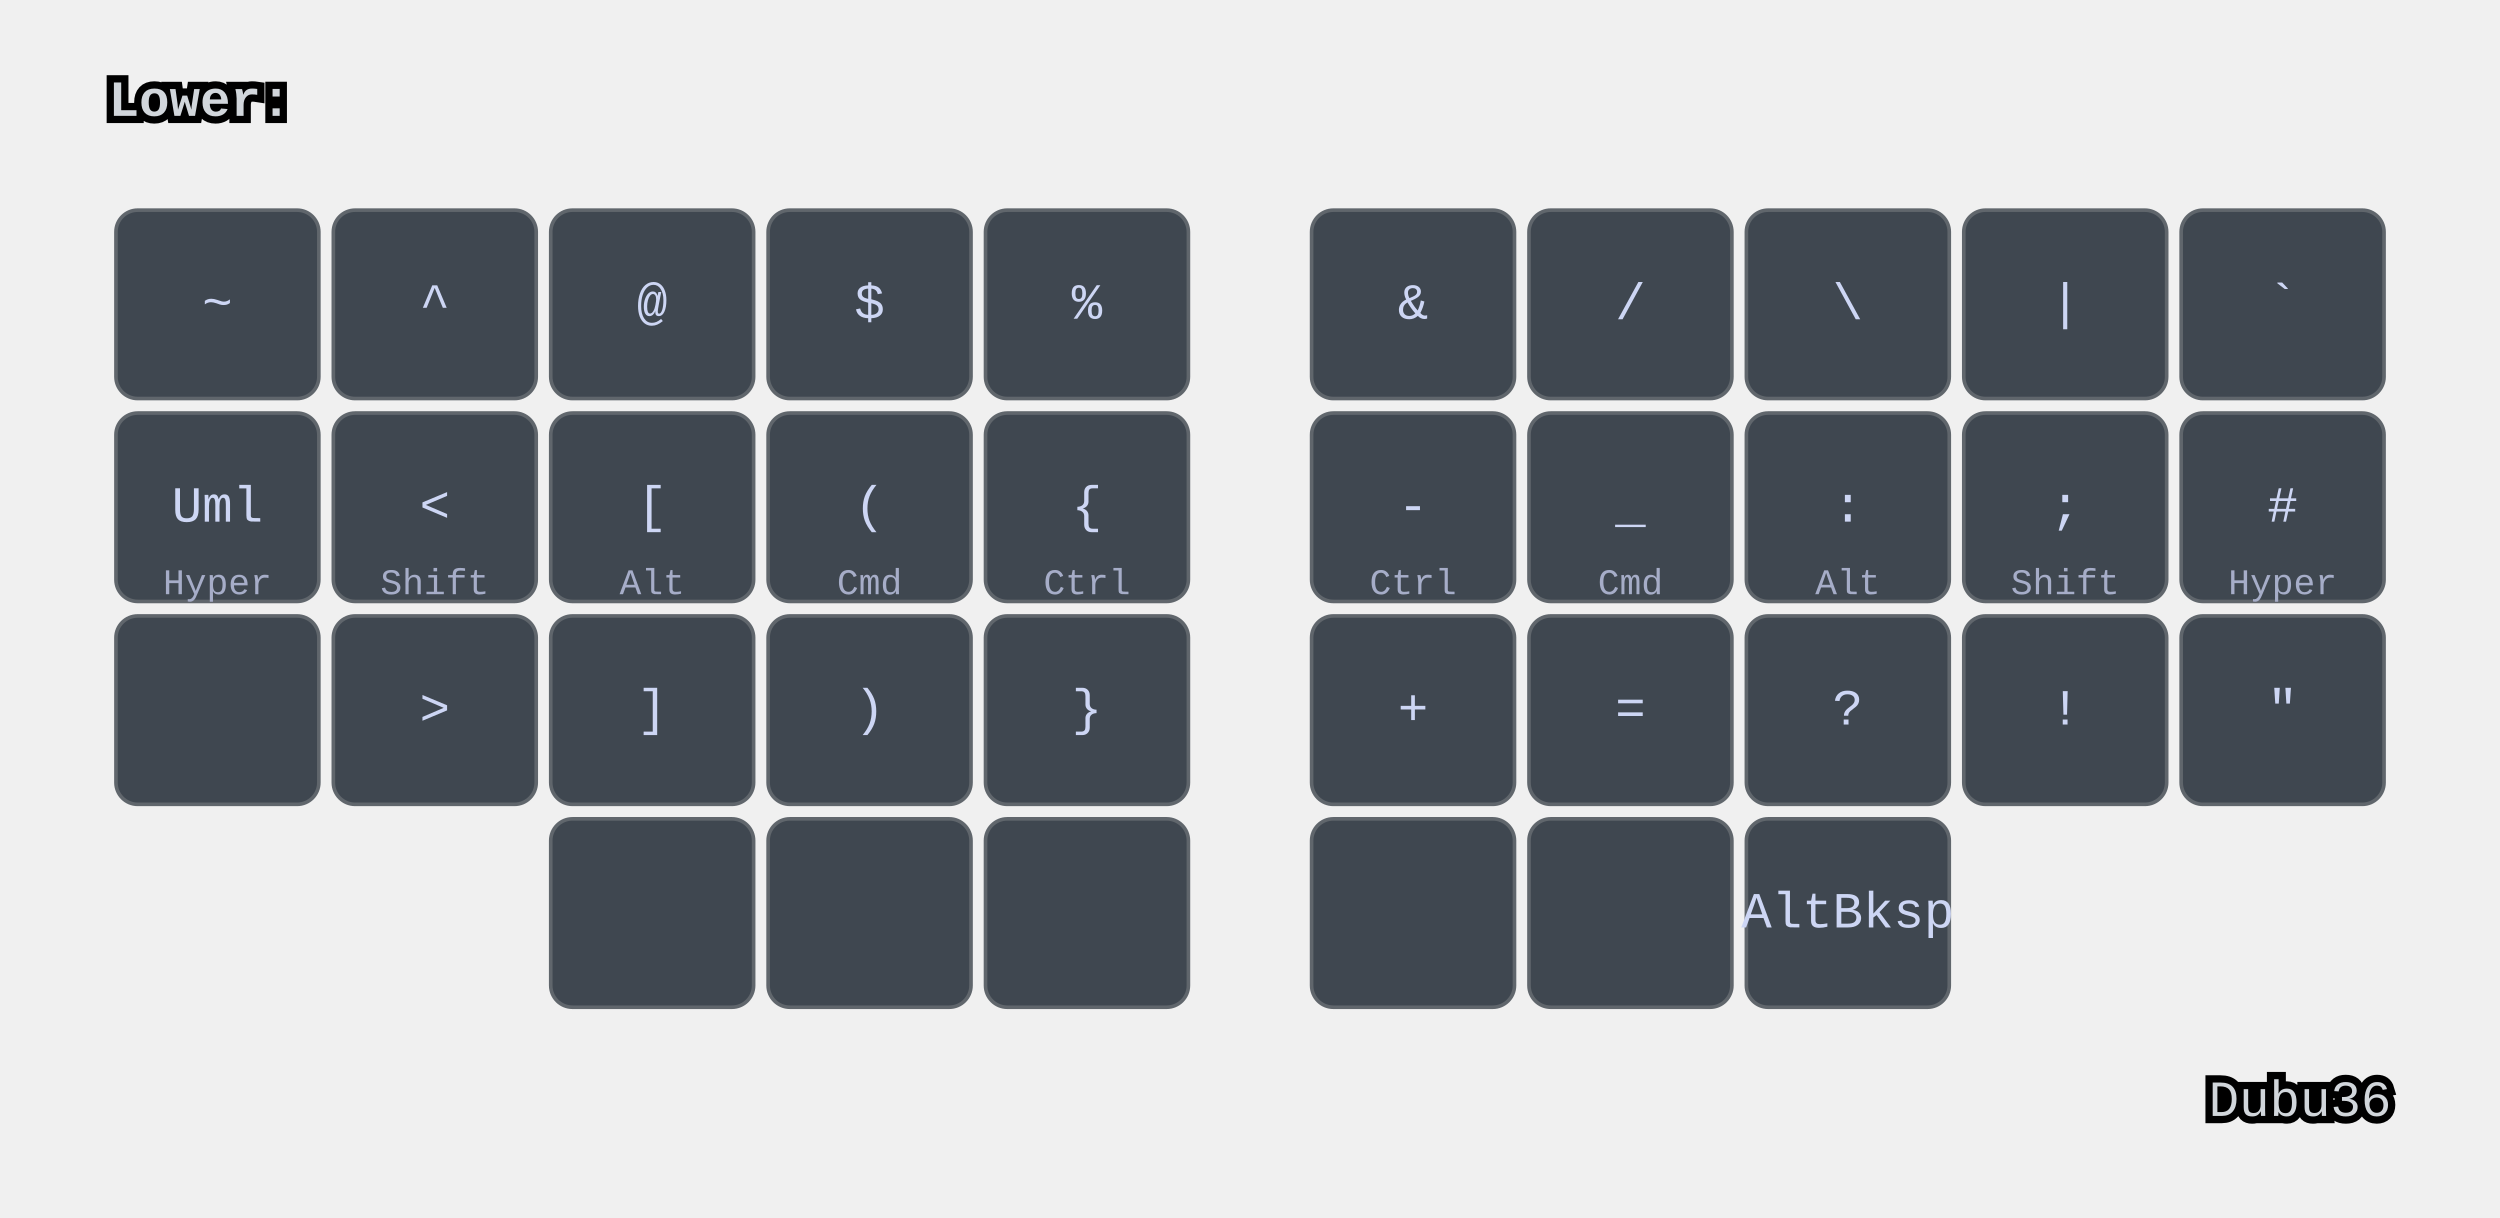
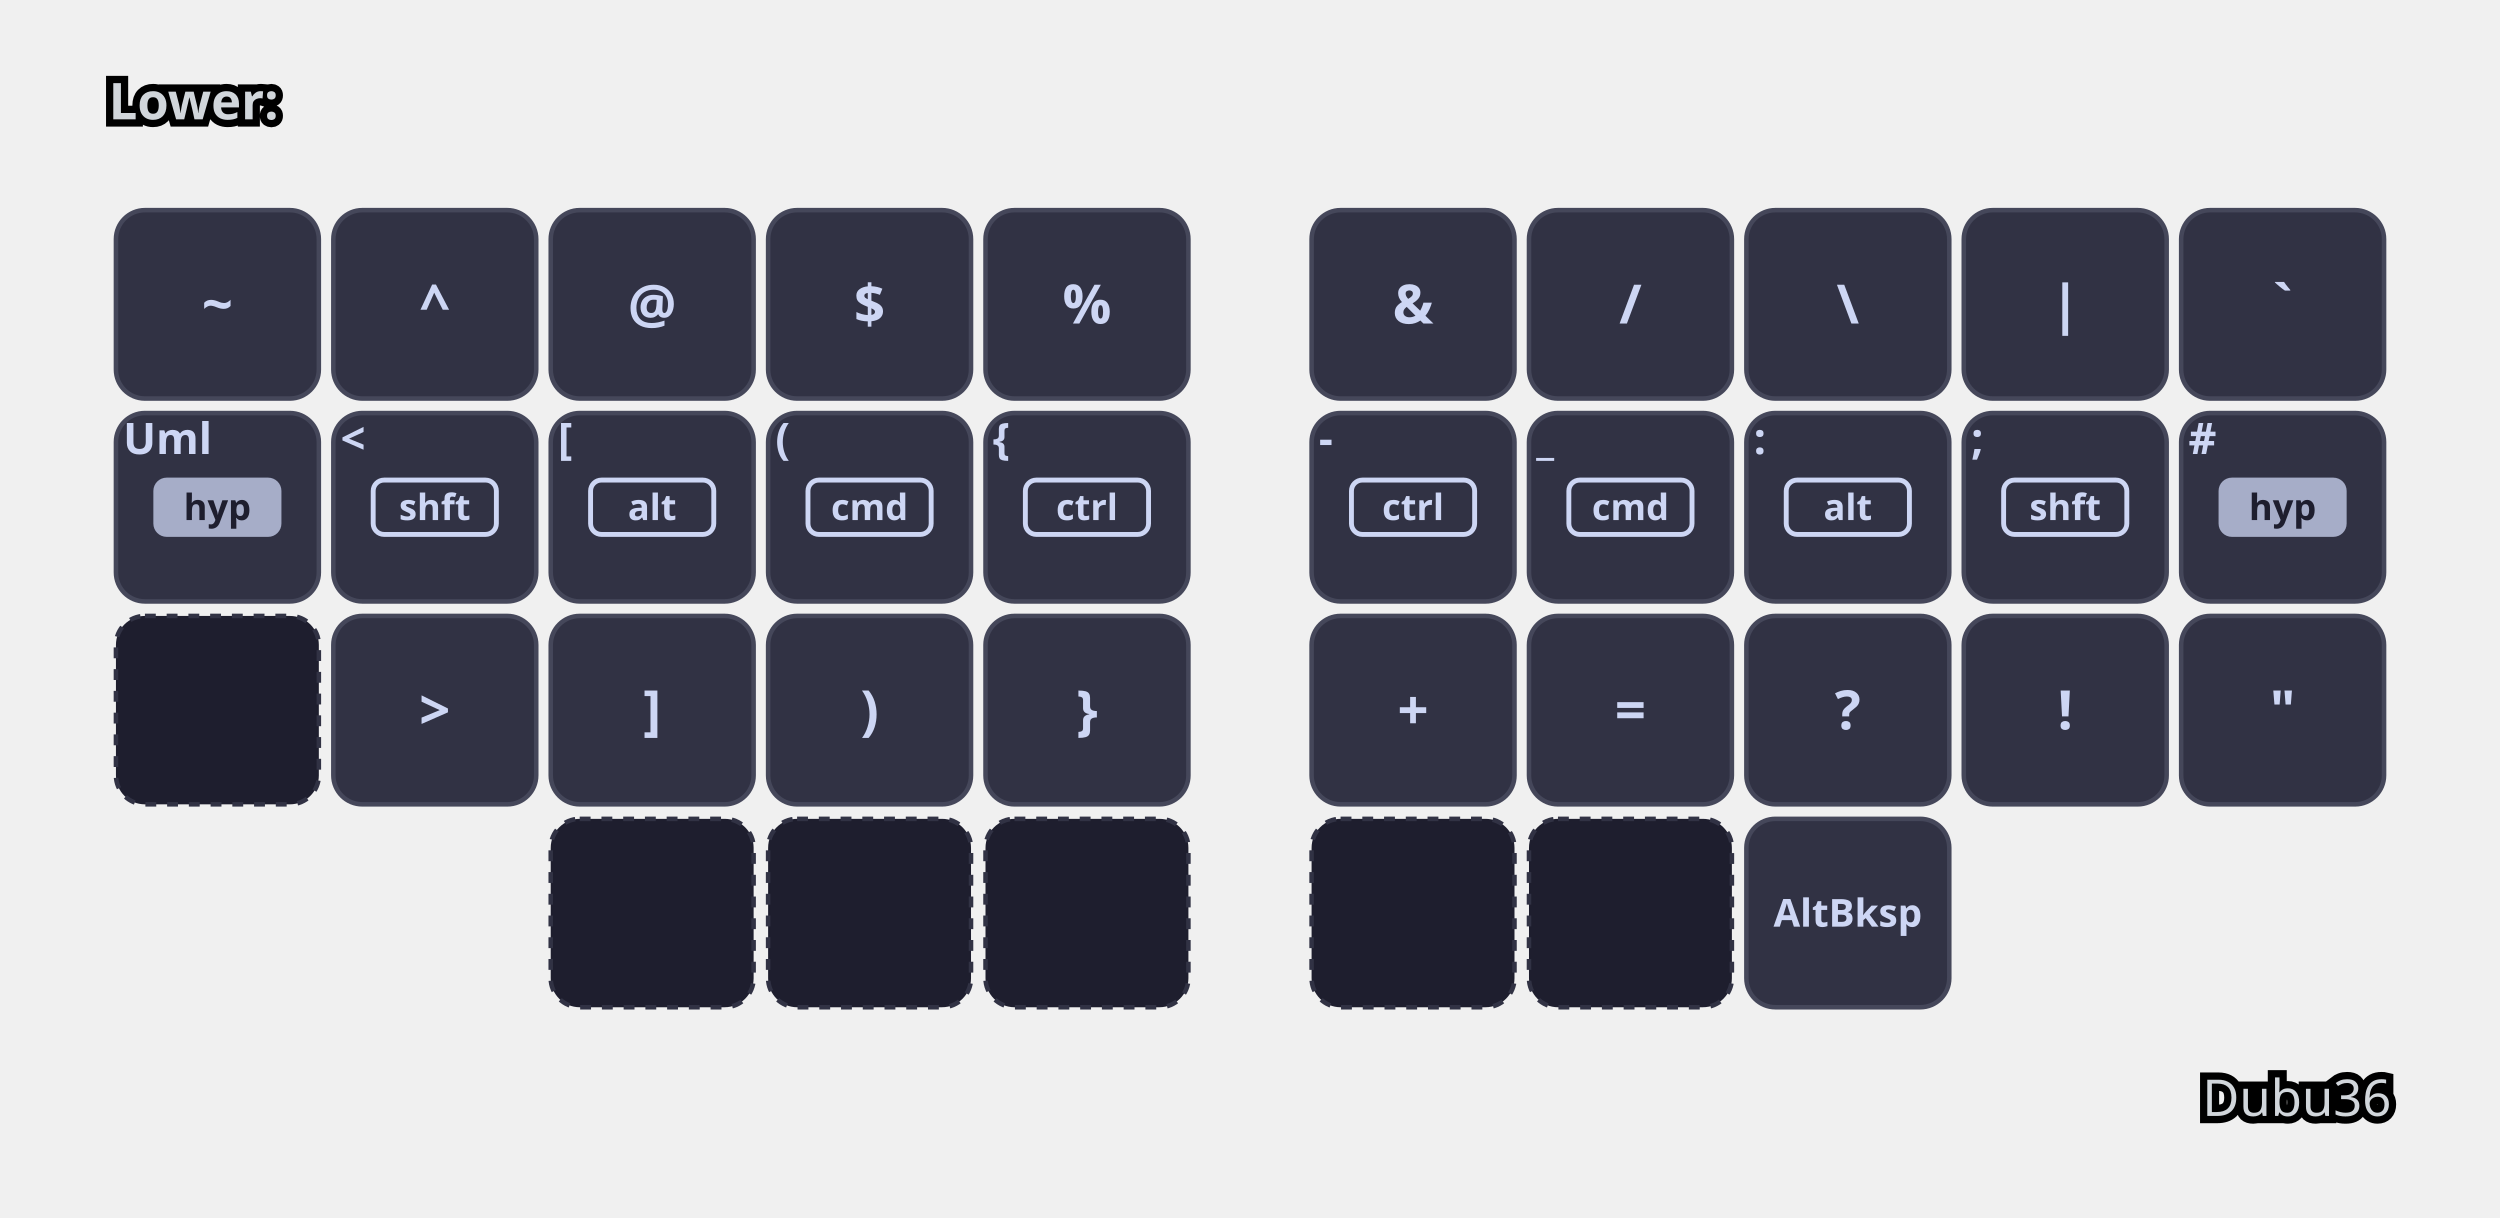
<svg xmlns="http://www.w3.org/2000/svg" width="690" height="336" viewBox="0 0 690 336" class="keymap">
  <style>/* inherit to force styles through use tags */
svg path {
    fill: inherit;
}

/* font and background color specifications */
svg.keymap {
    font-family: SFMono-Regular,Consolas,Liberation Mono,Menlo,monospace;
    font-size: 14px;
    font-kerning: normal;
    text-rendering: optimizeLegibility;
    fill: #24292e;
}

/* default key styling */
rect.key {
    fill: #f6f8fa;
}

rect.key, rect.combo {
    stroke: #c9cccf;
    stroke-width: 1;
}

/* default key side styling, only used is draw_key_sides is set */
rect.side {
    filter: brightness(90%);
}

/* color accent for combo boxes */
rect.combo, rect.combo-separate {
    fill: #cdf;
}

/* color accent for held keys */
rect.held, rect.combo.held {
    fill: #fdd;
}

/* color accent for ghost (optional) keys */
rect.ghost, rect.combo.ghost {
    stroke-dasharray: 4, 4;
    stroke-width: 2;
}

text {
    text-anchor: middle;
    dominant-baseline: middle;
}

/* styling for layer labels */
text.label {
    font-weight: bold;
    text-anchor: start;
    stroke: white;
    stroke-width: 4;
    paint-order: stroke;
}

/* styling for optional footer */
text.footer {
    text-anchor: end;
    dominant-baseline: auto;
    stroke: white;
    stroke-width: 4;
    paint-order: stroke;
}

/* styling for combo tap, and key non-tap label text */
text.combo, text.hold, text.shifted, text.left, text.right, text.tl, text.tr, text.bl, text.br {
    font-size: 11px;
}

text.hold, text.bl, text.br {
    text-anchor: middle;
    dominant-baseline: auto;
}

text.shifted, text.tl, text.tr {
    text-anchor: middle;
    dominant-baseline: hanging;
}

text.left, text.tl, text.bl {
    text-anchor: start;
}

text.right, text.tr, text.br {
    text-anchor: end;
}

text.layer-activator {
    text-decoration: underline;
}

/* styling for hold/shifted label text in combo box */
text.combo.hold, text.combo.shifted, text.combo.left, text.combo.right {
    font-size: 8px;
}

/* lighter symbol for transparent keys */
text.trans {
    fill: #7b7e81;
}

/* styling for combo dendrons */
path.combo {
    stroke-width: 1;
    stroke: gray;
    fill: none;
}

/* Start Tabler Icons Cleanup */
/* cannot use height/width with glyphs */
.icon-tabler &gt; path {
    fill: inherit;
    stroke: inherit;
    stroke-width: 2;
}
/* hide tabler's default box */
.icon-tabler &gt; path[stroke="none"][fill="none"] {
    visibility: hidden;
}
/* End Tabler Icons Cleanup */

svg.keymap { fill: #d1d6db; }
rect.key { fill: #3f4750; }
rect.key, rect.combo { stroke: #60666c; }
rect.combo, rect.combo-separate { fill: #1f3d7a; }
rect.held, rect.combo.held { fill: #854747; }
text.label, text.footer { stroke: black; }
text.trans { fill: #7e8184; }
path.combo { stroke: #7f7f7f; }

- /* Stacked reference: symbols (purple), raise/nav+num (orange), holds (muted) */
- text.tr, use.tr { fill: #cba6f7; }
- text.br, use.br { fill: #fab387; }
- text.bl, use.bl { fill: #fab387; }
+ svg.keymap {
+   font-family: "IBM Plex Sans", "Segoe UI", sans-serif;
+   background-color: #1e1e2e;
+ }
+ rect.key {
+   fill: #313244;
+   stroke: #45475a;
+   stroke-width: 1.25;
+ }
+ rect.key.trans {
+   fill: #1e1e2e;
+   stroke: #313244;
+   stroke-dasharray: 3 3;
+ }
+ text.tap { fill: #cdd6f4; font-size: 15px; font-weight: 600; }
text.hold { fill: #a6adc8; font-size: 10px; }
- text.tap { fill: #cdd6f4; }
- rect.held, rect.comboheld { fill: #89b4fa; }
- .layer-Adjust, .layer-Mouse { opacity: 0.95; }
+ text.tl { fill: #cdd6f4; font-size: 12px; font-weight: 600; }
+ text.tr, use.tr { fill: #cba6f7; font-size: 11px; }
+ text.br, use.br, text.bl, use.bl { fill: #fab387; font-size: 11px; }
+ text.layer-activator { text-decoration: none; fill: #89b4fa; font-size: 10px; font-weight: 600; }
+ 
+ /* Tap/hold preference boxes (drawn behind center legend) */
+ rect.mod-box {
+   rx: 3;
+   ry: 3;
+   stroke-width: 1.35;
+ }
+ /* Empty outline = tap-preferred */
+ rect.mod-box.tap-preferred {
+   fill: none;
+   stroke: #cdd6f4;
+ }
+ text.tap.tap-preferred {
+   fill: #cdd6f4;
+   font-size: 10px;
+   font-weight: 600;
+ }
+ /* Solid fill = hold-preferred */
+ rect.mod-box.hold-preferred {
+   fill: #a6adc8;
+   stroke: #a6adc8;
+ }
+ text.tap.hold-preferred {
+   fill: #1e1e2e;
+   font-size: 10px;
+   font-weight: 700;
+ }
+ /* Larger solid = sticky tap-hold */
+ rect.mod-box.sticky {
+   fill: #cdd6f4;
+   stroke: #cdd6f4;
+   stroke-width: 1.5;
+ }
+ text.tap.sticky {
+   fill: #1e1e2e;
+   font-size: 11px;
+   font-weight: 700;
+ }
+ 
+ /* Thumb layer activator fills */
+ rect.key.thumb-raise { fill: #3f2e1e; stroke: #fab387; }
+ rect.key.thumb-lower { fill: #1e2a3f; stroke: #89b4fa; }
+ rect.key.thumb-hyper { fill: #3f1e2a; stroke: #f38ba8; }
+ rect.key.thumb-mouse { fill: #1e3f28; stroke: #a6e3a1; }
+ rect.key.thumb-adjust { fill: #2a1e3f; stroke: #cba6f7; }
</style>
  <g transform="translate(30, 0)" class="layer-Lower">
    <text x="0" y="28" class="label" id="Lower">Lower:</text>
    <g transform="translate(0, 56)">
      <g transform="translate(30, 28)" class="key keypos-0">
-         <rect rx="6" ry="6" x="-28" y="-26" width="56" height="52" class="key" />
+         <rect rx="8" ry="8" x="-28" y="-26" width="56" height="52" class="key" />
        <text x="0" y="0" class="key tap">~</text>
      </g>
      <g transform="translate(90, 28)" class="key keypos-1">
-         <rect rx="6" ry="6" x="-28" y="-26" width="56" height="52" class="key" />
+         <rect rx="8" ry="8" x="-28" y="-26" width="56" height="52" class="key" />
        <text x="0" y="0" class="key tap">^</text>
      </g>
      <g transform="translate(150, 28)" class="key keypos-2">
-         <rect rx="6" ry="6" x="-28" y="-26" width="56" height="52" class="key" />
+         <rect rx="8" ry="8" x="-28" y="-26" width="56" height="52" class="key" />
        <text x="0" y="0" class="key tap">@</text>
      </g>
      <g transform="translate(210, 28)" class="key keypos-3">
-         <rect rx="6" ry="6" x="-28" y="-26" width="56" height="52" class="key" />
+         <rect rx="8" ry="8" x="-28" y="-26" width="56" height="52" class="key" />
        <text x="0" y="0" class="key tap">$</text>
      </g>
      <g transform="translate(270, 28)" class="key keypos-4">
-         <rect rx="6" ry="6" x="-28" y="-26" width="56" height="52" class="key" />
+         <rect rx="8" ry="8" x="-28" y="-26" width="56" height="52" class="key" />
        <text x="0" y="0" class="key tap">%</text>
      </g>
      <g transform="translate(360, 28)" class="key keypos-5">
-         <rect rx="6" ry="6" x="-28" y="-26" width="56" height="52" class="key" />
+         <rect rx="8" ry="8" x="-28" y="-26" width="56" height="52" class="key" />
        <text x="0" y="0" class="key tap">&amp;</text>
      </g>
      <g transform="translate(420, 28)" class="key keypos-6">
-         <rect rx="6" ry="6" x="-28" y="-26" width="56" height="52" class="key" />
+         <rect rx="8" ry="8" x="-28" y="-26" width="56" height="52" class="key" />
        <text x="0" y="0" class="key tap">/</text>
      </g>
      <g transform="translate(480, 28)" class="key keypos-7">
-         <rect rx="6" ry="6" x="-28" y="-26" width="56" height="52" class="key" />
+         <rect rx="8" ry="8" x="-28" y="-26" width="56" height="52" class="key" />
        <text x="0" y="0" class="key tap">\</text>
      </g>
      <g transform="translate(540, 28)" class="key keypos-8">
-         <rect rx="6" ry="6" x="-28" y="-26" width="56" height="52" class="key" />
+         <rect rx="8" ry="8" x="-28" y="-26" width="56" height="52" class="key" />
        <text x="0" y="0" class="key tap">|</text>
      </g>
      <g transform="translate(600, 28)" class="key keypos-9">
-         <rect rx="6" ry="6" x="-28" y="-26" width="56" height="52" class="key" />
+         <rect rx="8" ry="8" x="-28" y="-26" width="56" height="52" class="key" />
        <text x="0" y="0" class="key tap">`</text>
      </g>
-       <g transform="translate(30, 84)" class="key keypos-10">
-         <rect rx="6" ry="6" x="-28" y="-26" width="56" height="52" class="key" />
-         <text x="0" y="0" class="key tap">Uml</text>
-         <text x="0" y="24" class="key hold">Hyper</text>
-       </g>
-       <g transform="translate(90, 84)" class="key keypos-11">
-         <rect rx="6" ry="6" x="-28" y="-26" width="56" height="52" class="key" />
-         <text x="0" y="0" class="key tap">&lt;</text>
-         <text x="0" y="24" class="key hold">Shift</text>
-       </g>
-       <g transform="translate(150, 84)" class="key keypos-12">
-         <rect rx="6" ry="6" x="-28" y="-26" width="56" height="52" class="key" />
-         <text x="0" y="0" class="key tap">[</text>
-         <text x="0" y="24" class="key hold">Alt</text>
-       </g>
-       <g transform="translate(210, 84)" class="key keypos-13">
-         <rect rx="6" ry="6" x="-28" y="-26" width="56" height="52" class="key" />
-         <text x="0" y="0" class="key tap">(</text>
-         <text x="0" y="24" class="key hold">Cmd</text>
-       </g>
-       <g transform="translate(270, 84)" class="key keypos-14">
-         <rect rx="6" ry="6" x="-28" y="-26" width="56" height="52" class="key" />
-         <text x="0" y="0" class="key tap">{</text>
-         <text x="0" y="24" class="key hold">Ctrl</text>
-       </g>
-       <g transform="translate(360, 84)" class="key keypos-15">
-         <rect rx="6" ry="6" x="-28" y="-26" width="56" height="52" class="key" />
-         <text x="0" y="0" class="key tap">-</text>
-         <text x="0" y="24" class="key hold">Ctrl</text>
-       </g>
-       <g transform="translate(420, 84)" class="key keypos-16">
-         <rect rx="6" ry="6" x="-28" y="-26" width="56" height="52" class="key" />
-         <text x="0" y="0" class="key tap">_</text>
-         <text x="0" y="24" class="key hold">Cmd</text>
-       </g>
-       <g transform="translate(480, 84)" class="key keypos-17">
-         <rect rx="6" ry="6" x="-28" y="-26" width="56" height="52" class="key" />
-         <text x="0" y="0" class="key tap">:</text>
-         <text x="0" y="24" class="key hold">Alt</text>
-       </g>
-       <g transform="translate(540, 84)" class="key keypos-18">
-         <rect rx="6" ry="6" x="-28" y="-26" width="56" height="52" class="key" />
-         <text x="0" y="0" class="key tap">;</text>
-         <text x="0" y="24" class="key hold">Shift</text>
-       </g>
-       <g transform="translate(600, 84)" class="key keypos-19">
-         <rect rx="6" ry="6" x="-28" y="-26" width="56" height="52" class="key" />
-         <text x="0" y="0" class="key tap">#</text>
-         <text x="0" y="24" class="key hold">Hyper</text>
+       <g transform="translate(30, 84)" class="key hold-preferred keypos-10">
+         <rect rx="8" ry="8" x="-28" y="-26" width="56" height="52" class="key hold-preferred" />
+         <rect class="mod-box hold-preferred" x="-17.0" y="-7.5" width="34" height="15" />
+         <text x="0" y="0" class="key hold-preferred tap">hyp</text>
+         <text x="-26" y="-24" class="key hold-preferred tl">Uml</text>
+       </g>
+       <g transform="translate(90, 84)" class="key tap-preferred keypos-11">
+         <rect rx="8" ry="8" x="-28" y="-26" width="56" height="52" class="key tap-preferred" />
+         <rect class="mod-box tap-preferred" x="-17.0" y="-7.5" width="34" height="15" />
+         <text x="0" y="0" class="key tap-preferred tap">shft</text>
+         <text x="-26" y="-24" class="key tap-preferred tl">&lt;</text>
+       </g>
+       <g transform="translate(150, 84)" class="key tap-preferred keypos-12">
+         <rect rx="8" ry="8" x="-28" y="-26" width="56" height="52" class="key tap-preferred" />
+         <rect class="mod-box tap-preferred" x="-17.0" y="-7.5" width="34" height="15" />
+         <text x="0" y="0" class="key tap-preferred tap">alt</text>
+         <text x="-26" y="-24" class="key tap-preferred tl">[</text>
+       </g>
+       <g transform="translate(210, 84)" class="key tap-preferred keypos-13">
+         <rect rx="8" ry="8" x="-28" y="-26" width="56" height="52" class="key tap-preferred" />
+         <rect class="mod-box tap-preferred" x="-17.0" y="-7.5" width="34" height="15" />
+         <text x="0" y="0" class="key tap-preferred tap">cmd</text>
+         <text x="-26" y="-24" class="key tap-preferred tl">(</text>
+       </g>
+       <g transform="translate(270, 84)" class="key tap-preferred keypos-14">
+         <rect rx="8" ry="8" x="-28" y="-26" width="56" height="52" class="key tap-preferred" />
+         <rect class="mod-box tap-preferred" x="-17.0" y="-7.5" width="34" height="15" />
+         <text x="0" y="0" class="key tap-preferred tap">ctrl</text>
+         <text x="-26" y="-24" class="key tap-preferred tl">{</text>
+       </g>
+       <g transform="translate(360, 84)" class="key tap-preferred keypos-15">
+         <rect rx="8" ry="8" x="-28" y="-26" width="56" height="52" class="key tap-preferred" />
+         <rect class="mod-box tap-preferred" x="-17.0" y="-7.5" width="34" height="15" />
+         <text x="0" y="0" class="key tap-preferred tap">ctrl</text>
+         <text x="-26" y="-24" class="key tap-preferred tl">-</text>
+       </g>
+       <g transform="translate(420, 84)" class="key tap-preferred keypos-16">
+         <rect rx="8" ry="8" x="-28" y="-26" width="56" height="52" class="key tap-preferred" />
+         <rect class="mod-box tap-preferred" x="-17.0" y="-7.5" width="34" height="15" />
+         <text x="0" y="0" class="key tap-preferred tap">cmd</text>
+         <text x="-26" y="-24" class="key tap-preferred tl">_</text>
+       </g>
+       <g transform="translate(480, 84)" class="key tap-preferred keypos-17">
+         <rect rx="8" ry="8" x="-28" y="-26" width="56" height="52" class="key tap-preferred" />
+         <rect class="mod-box tap-preferred" x="-17.0" y="-7.5" width="34" height="15" />
+         <text x="0" y="0" class="key tap-preferred tap">alt</text>
+         <text x="-26" y="-24" class="key tap-preferred tl">:</text>
+       </g>
+       <g transform="translate(540, 84)" class="key tap-preferred keypos-18">
+         <rect rx="8" ry="8" x="-28" y="-26" width="56" height="52" class="key tap-preferred" />
+         <rect class="mod-box tap-preferred" x="-17.0" y="-7.5" width="34" height="15" />
+         <text x="0" y="0" class="key tap-preferred tap">shft</text>
+         <text x="-26" y="-24" class="key tap-preferred tl">;</text>
+       </g>
+       <g transform="translate(600, 84)" class="key hold-preferred keypos-19">
+         <rect rx="8" ry="8" x="-28" y="-26" width="56" height="52" class="key hold-preferred" />
+         <rect class="mod-box hold-preferred" x="-17.0" y="-7.5" width="34" height="15" />
+         <text x="0" y="0" class="key hold-preferred tap">hyp</text>
+         <text x="-26" y="-24" class="key hold-preferred tl">#</text>
      </g>
      <g transform="translate(30, 140)" class="key trans keypos-20">
-         <rect rx="6" ry="6" x="-28" y="-26" width="56" height="52" class="key trans" />
+         <rect rx="8" ry="8" x="-28" y="-26" width="56" height="52" class="key trans" />
      </g>
      <g transform="translate(90, 140)" class="key keypos-21">
-         <rect rx="6" ry="6" x="-28" y="-26" width="56" height="52" class="key" />
+         <rect rx="8" ry="8" x="-28" y="-26" width="56" height="52" class="key" />
        <text x="0" y="0" class="key tap">&gt;</text>
      </g>
      <g transform="translate(150, 140)" class="key keypos-22">
-         <rect rx="6" ry="6" x="-28" y="-26" width="56" height="52" class="key" />
+         <rect rx="8" ry="8" x="-28" y="-26" width="56" height="52" class="key" />
        <text x="0" y="0" class="key tap">]</text>
      </g>
      <g transform="translate(210, 140)" class="key keypos-23">
-         <rect rx="6" ry="6" x="-28" y="-26" width="56" height="52" class="key" />
+         <rect rx="8" ry="8" x="-28" y="-26" width="56" height="52" class="key" />
        <text x="0" y="0" class="key tap">)</text>
      </g>
      <g transform="translate(270, 140)" class="key keypos-24">
-         <rect rx="6" ry="6" x="-28" y="-26" width="56" height="52" class="key" />
+         <rect rx="8" ry="8" x="-28" y="-26" width="56" height="52" class="key" />
        <text x="0" y="0" class="key tap">}</text>
      </g>
      <g transform="translate(360, 140)" class="key keypos-25">
-         <rect rx="6" ry="6" x="-28" y="-26" width="56" height="52" class="key" />
+         <rect rx="8" ry="8" x="-28" y="-26" width="56" height="52" class="key" />
        <text x="0" y="0" class="key tap">+</text>
      </g>
      <g transform="translate(420, 140)" class="key keypos-26">
-         <rect rx="6" ry="6" x="-28" y="-26" width="56" height="52" class="key" />
+         <rect rx="8" ry="8" x="-28" y="-26" width="56" height="52" class="key" />
        <text x="0" y="0" class="key tap">=</text>
      </g>
      <g transform="translate(480, 140)" class="key keypos-27">
-         <rect rx="6" ry="6" x="-28" y="-26" width="56" height="52" class="key" />
+         <rect rx="8" ry="8" x="-28" y="-26" width="56" height="52" class="key" />
        <text x="0" y="0" class="key tap">?</text>
      </g>
      <g transform="translate(540, 140)" class="key keypos-28">
-         <rect rx="6" ry="6" x="-28" y="-26" width="56" height="52" class="key" />
+         <rect rx="8" ry="8" x="-28" y="-26" width="56" height="52" class="key" />
        <text x="0" y="0" class="key tap">!</text>
      </g>
      <g transform="translate(600, 140)" class="key keypos-29">
-         <rect rx="6" ry="6" x="-28" y="-26" width="56" height="52" class="key" />
+         <rect rx="8" ry="8" x="-28" y="-26" width="56" height="52" class="key" />
        <text x="0" y="0" class="key tap">"</text>
      </g>
      <g transform="translate(150, 196)" class="key trans keypos-30">
-         <rect rx="6" ry="6" x="-28" y="-26" width="56" height="52" class="key trans" />
+         <rect rx="8" ry="8" x="-28" y="-26" width="56" height="52" class="key trans" />
      </g>
      <g transform="translate(210, 196)" class="key trans keypos-31">
-         <rect rx="6" ry="6" x="-28" y="-26" width="56" height="52" class="key trans" />
+         <rect rx="8" ry="8" x="-28" y="-26" width="56" height="52" class="key trans" />
      </g>
      <g transform="translate(270, 196)" class="key trans keypos-32">
-         <rect rx="6" ry="6" x="-28" y="-26" width="56" height="52" class="key trans" />
+         <rect rx="8" ry="8" x="-28" y="-26" width="56" height="52" class="key trans" />
      </g>
      <g transform="translate(360, 196)" class="key trans keypos-33">
-         <rect rx="6" ry="6" x="-28" y="-26" width="56" height="52" class="key trans" />
+         <rect rx="8" ry="8" x="-28" y="-26" width="56" height="52" class="key trans" />
      </g>
      <g transform="translate(420, 196)" class="key trans keypos-34">
-         <rect rx="6" ry="6" x="-28" y="-26" width="56" height="52" class="key trans" />
+         <rect rx="8" ry="8" x="-28" y="-26" width="56" height="52" class="key trans" />
      </g>
      <g transform="translate(480, 196)" class="key keypos-35">
-         <rect rx="6" ry="6" x="-28" y="-26" width="56" height="52" class="key" />
-         <text x="0" y="0" class="key tap">AltBksp</text>
+         <rect rx="8" ry="8" x="-28" y="-26" width="56" height="52" class="key" />
+         <text x="0" y="0" class="key tap">
+           <tspan style="font-size: 71%">AltBksp</tspan>
+         </text>
      </g>
    </g>
  </g>
  <text x="660.0" y="308.0" class="footer">Dubu36</text>
</svg>
